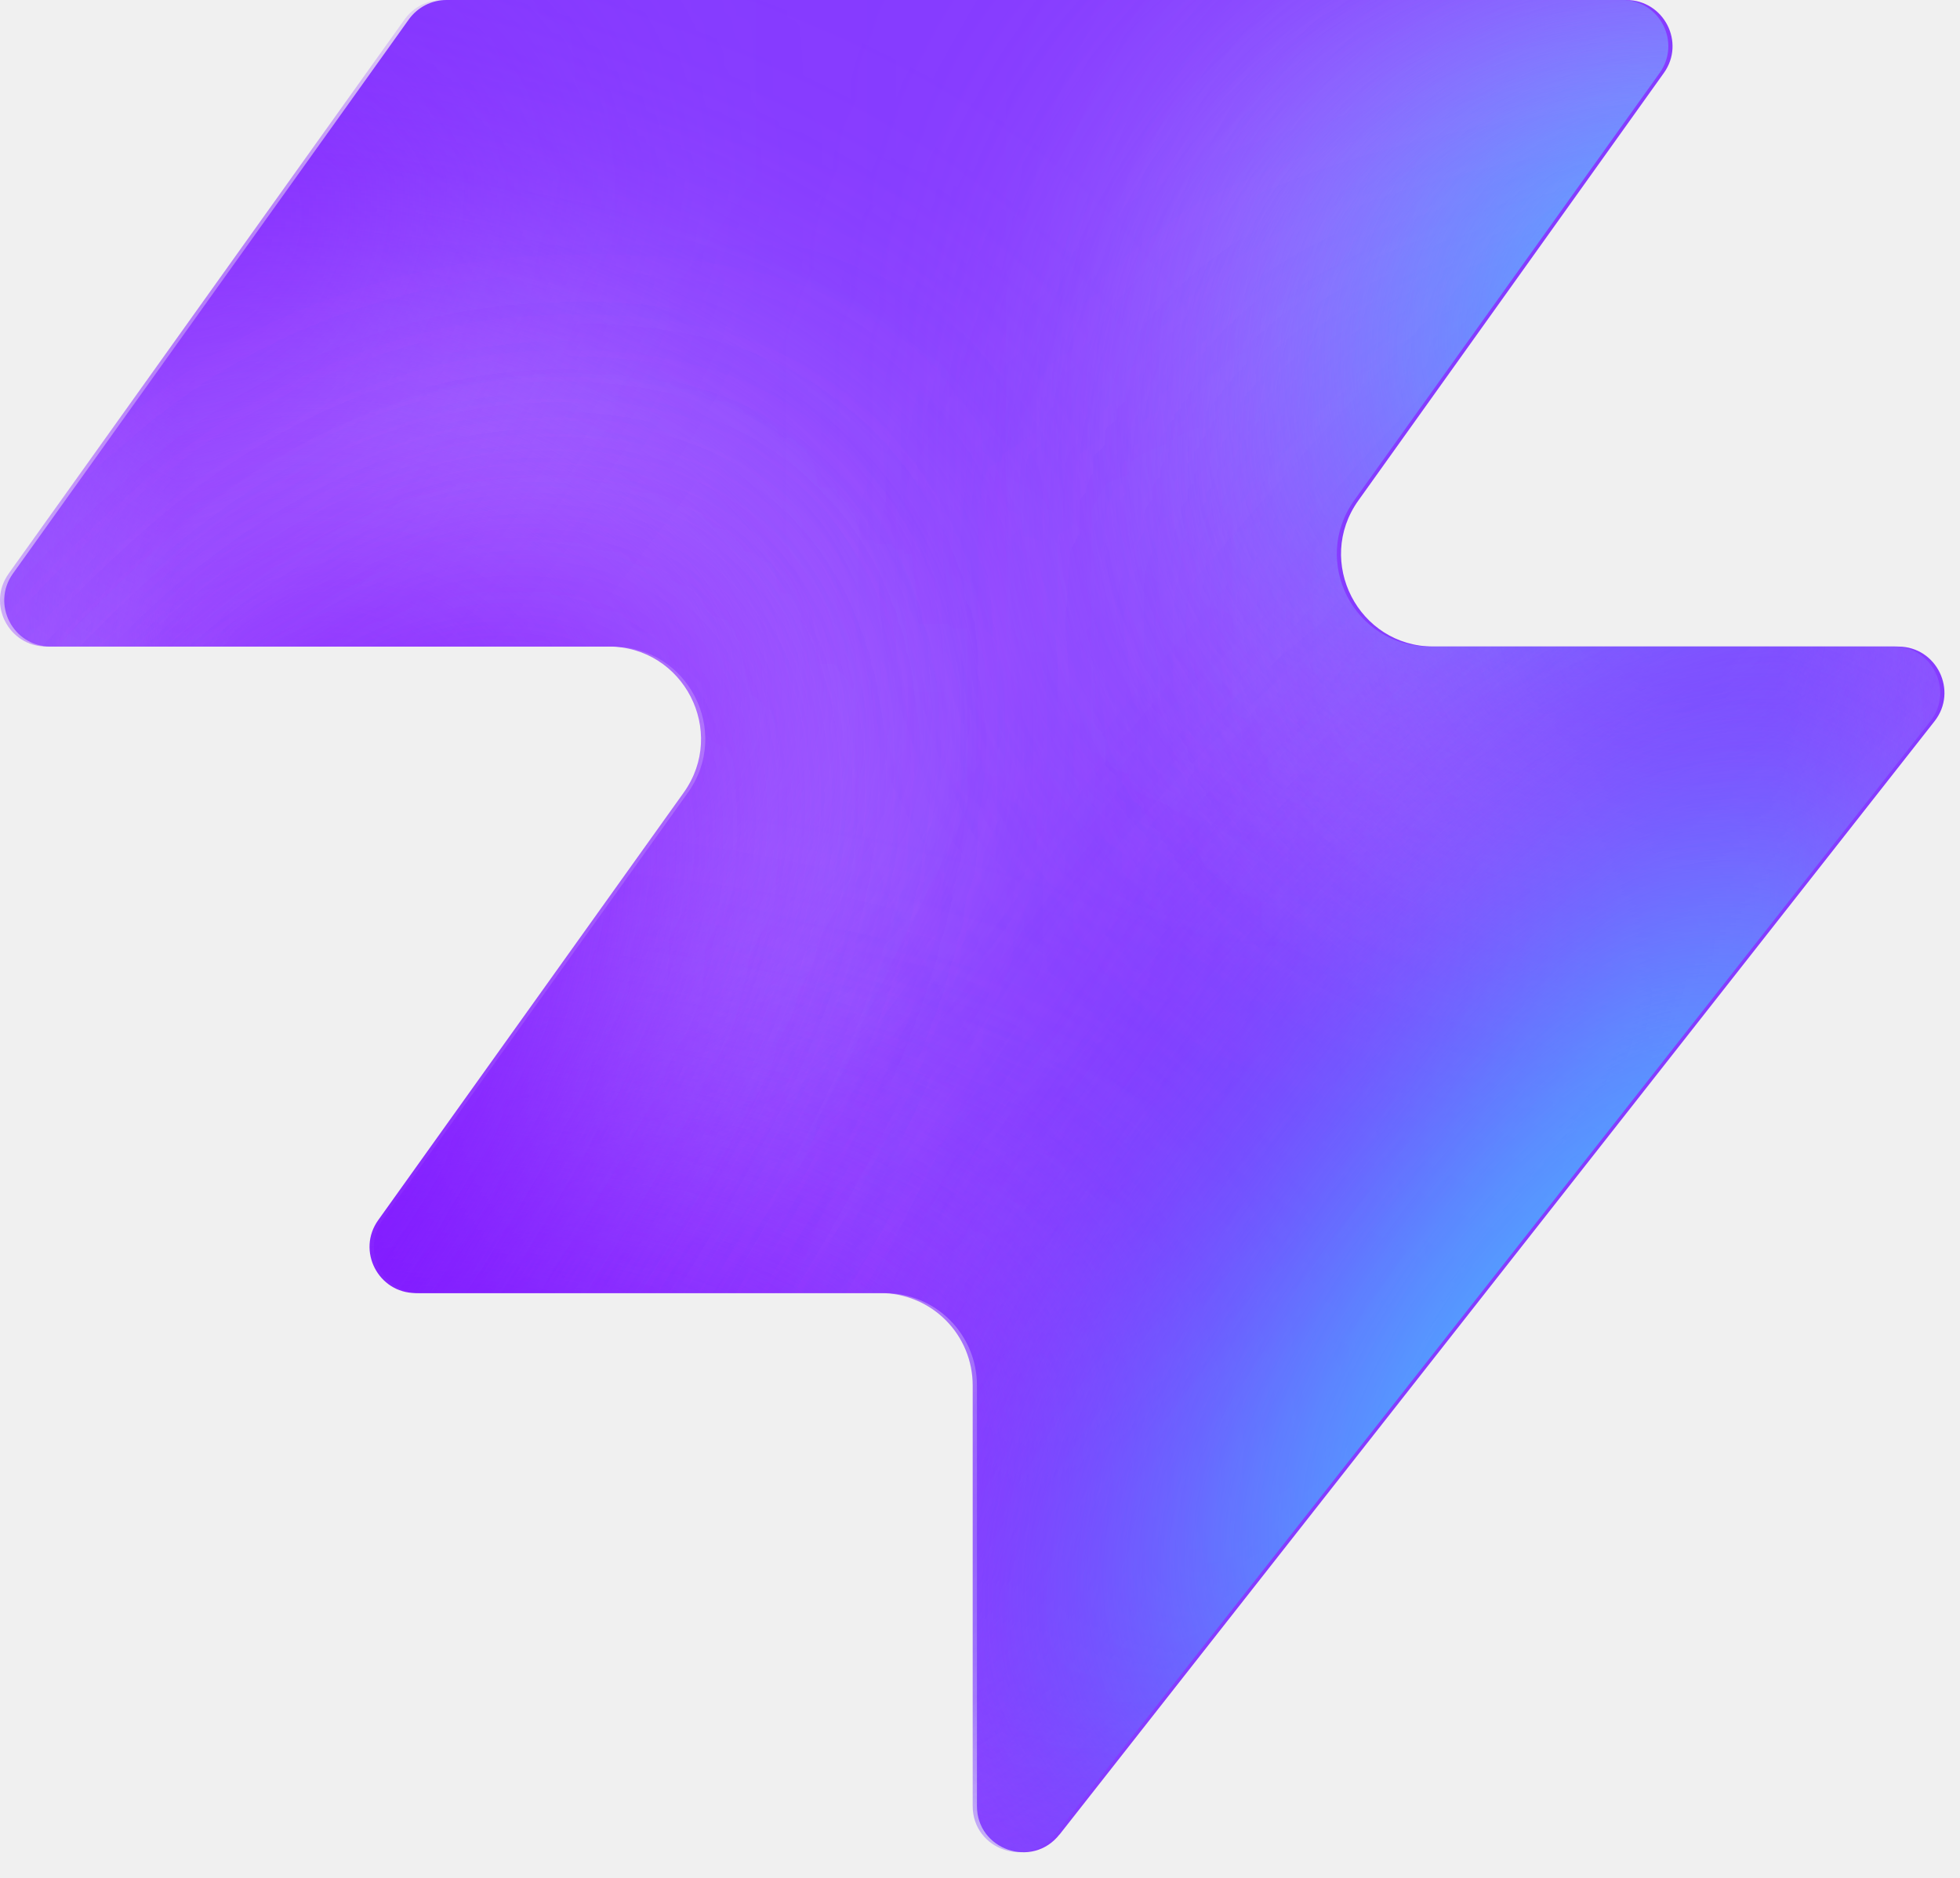
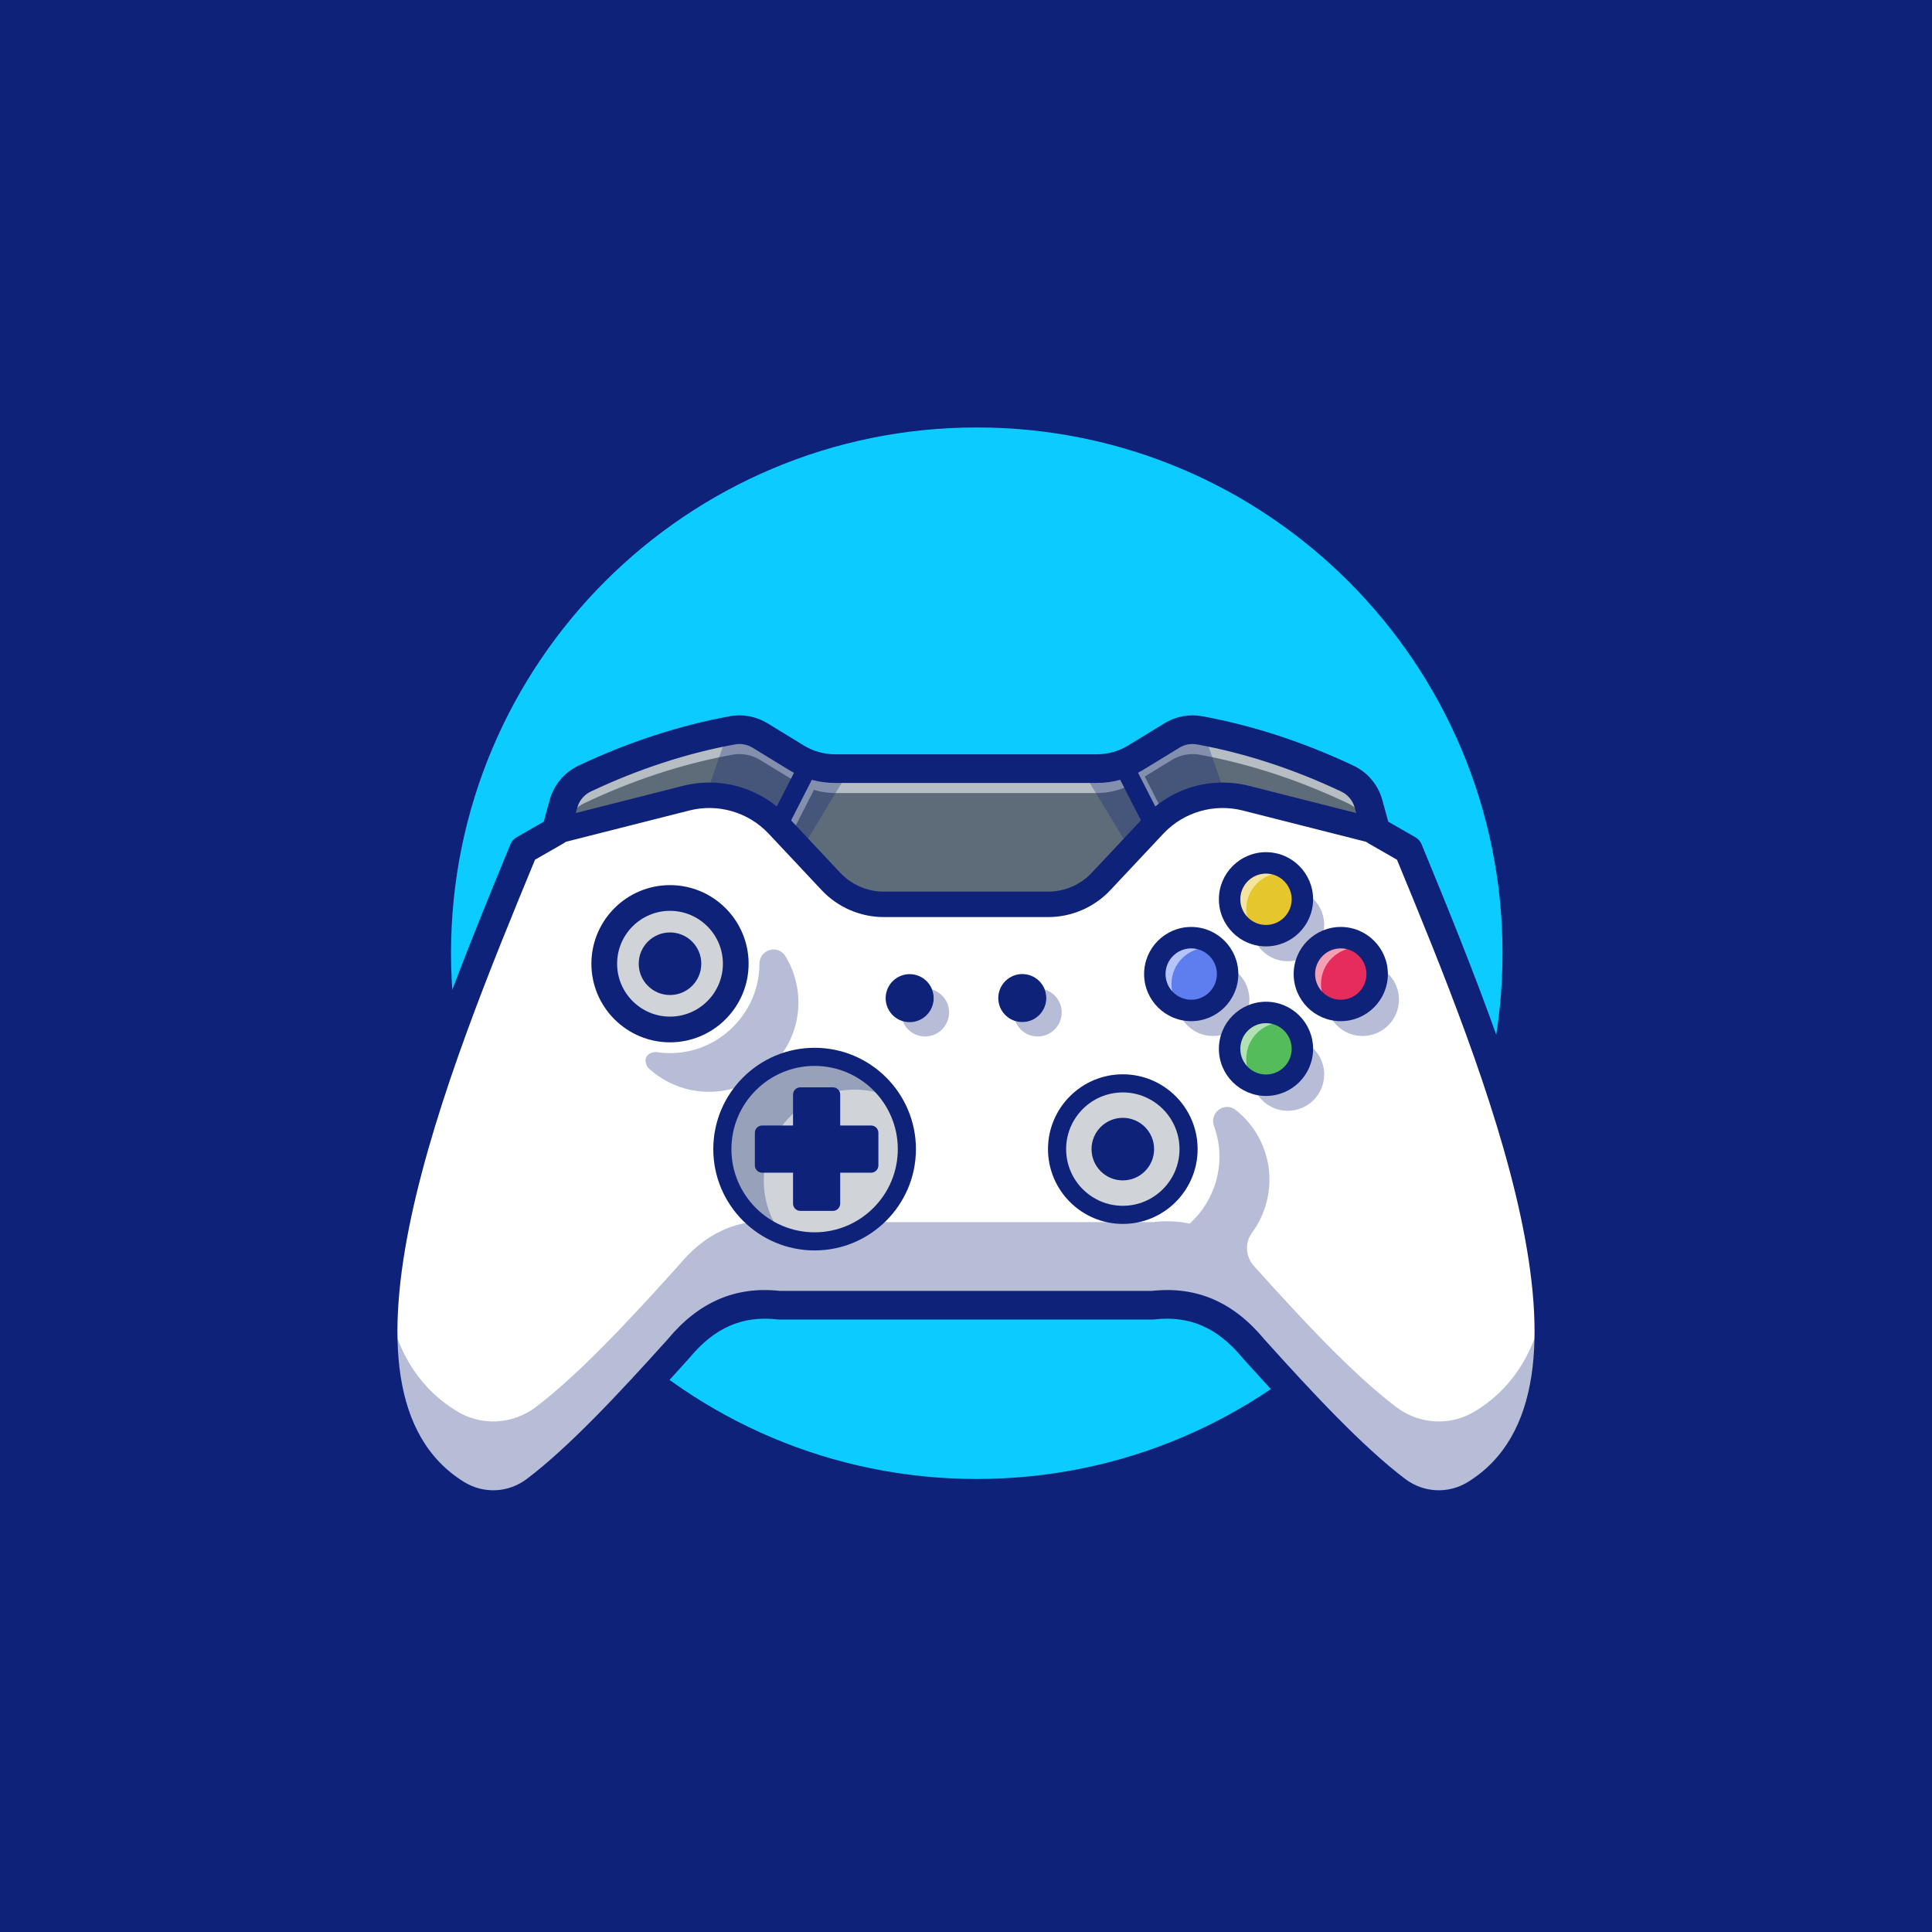
- <svg xmlns="http://www.w3.org/2000/svg" width="48" height="46" fill="none" viewBox="0 0 48 46">
-   <path fill="#863bff" d="M25.946 44.938c-.664.845-2.021.375-2.021-.698V33.937a2.26 2.26 0 0 0-2.262-2.262H10.287c-.92 0-1.456-1.04-.92-1.788l7.48-10.471c1.07-1.497 0-3.578-1.842-3.578H1.237c-.92 0-1.456-1.04-.92-1.788L10.013.474c.214-.297.556-.474.92-.474h28.894c.92 0 1.456 1.04.92 1.788l-7.48 10.471c-1.07 1.498 0 3.579 1.842 3.579h11.377c.943 0 1.473 1.088.89 1.83L25.947 44.94z" style="fill:#863bff;fill:color(display-p3 .525 .23 1);fill-opacity:1" />
-   <mask id="a" width="48" height="46" x="0" y="0" maskUnits="userSpaceOnUse" style="mask-type:alpha">
-     <path fill="#000" d="M25.842 44.938c-.664.844-2.021.375-2.021-.698V33.937a2.26 2.26 0 0 0-2.262-2.262H10.183c-.92 0-1.456-1.04-.92-1.788l7.48-10.471c1.07-1.498 0-3.579-1.842-3.579H1.133c-.92 0-1.456-1.04-.92-1.787L9.91.473c.214-.297.556-.474.92-.474h28.894c.92 0 1.456 1.04.92 1.788l-7.48 10.471c-1.07 1.498 0 3.578 1.842 3.578h11.377c.943 0 1.473 1.088.89 1.832L25.843 44.94z" style="fill:#000;fill-opacity:1" />
-   </mask>
-   <g mask="url(#a)">
-     <g filter="url(#b)">
-       <ellipse cx="5.508" cy="14.704" fill="#ede6ff" rx="5.508" ry="14.704" style="fill:#ede6ff;fill:color(display-p3 .927 .903 1);fill-opacity:1" transform="matrix(.00324 1 1 -.00324 -4.47 31.516)" />
+ <svg xmlns="http://www.w3.org/2000/svg" version="1.1" id="Layer_1" x="0px" y="0px" viewBox="0 0 4000 4000" style="enable-background:new 0 0 4000 4000;" xml:space="preserve">
+   <g>
+     <g>
+       <rect style="fill:#0F227A;" width="4000" height="4000" />
    </g>
-     <g filter="url(#c)">
-       <ellipse cx="10.399" cy="29.851" fill="#ede6ff" rx="10.399" ry="29.851" style="fill:#ede6ff;fill:color(display-p3 .927 .903 1);fill-opacity:1" transform="matrix(.00324 1 1 -.00324 -39.328 7.883)" />
-     </g>
-     <g filter="url(#d)">
-       <ellipse cx="5.508" cy="30.487" fill="#7e14ff" rx="5.508" ry="30.487" style="fill:#7e14ff;fill:color(display-p3 .492 .077 1);fill-opacity:1" transform="rotate(89.814 -25.913 -14.639)scale(1 -1)" />
-     </g>
-     <g filter="url(#e)">
-       <ellipse cx="5.508" cy="30.599" fill="#7e14ff" rx="5.508" ry="30.599" style="fill:#7e14ff;fill:color(display-p3 .492 .077 1);fill-opacity:1" transform="rotate(89.814 -32.644 -3.334)scale(1 -1)" />
-     </g>
-     <g filter="url(#f)">
-       <ellipse cx="5.508" cy="30.599" fill="#7e14ff" rx="5.508" ry="30.599" style="fill:#7e14ff;fill:color(display-p3 .492 .077 1);fill-opacity:1" transform="matrix(.00324 1 1 -.00324 -34.34 30.47)" />
-     </g>
-     <g filter="url(#g)">
-       <ellipse cx="14.072" cy="22.078" fill="#ede6ff" rx="14.072" ry="22.078" style="fill:#ede6ff;fill:color(display-p3 .927 .903 1);fill-opacity:1" transform="rotate(93.35 24.506 48.493)scale(-1 1)" />
-     </g>
-     <g filter="url(#h)">
-       <ellipse cx="3.47" cy="21.501" fill="#7e14ff" rx="3.47" ry="21.501" style="fill:#7e14ff;fill:color(display-p3 .492 .077 1);fill-opacity:1" transform="rotate(89.009 28.708 47.59)scale(-1 1)" />
-     </g>
-     <g filter="url(#i)">
-       <ellipse cx="3.47" cy="21.501" fill="#7e14ff" rx="3.47" ry="21.501" style="fill:#7e14ff;fill:color(display-p3 .492 .077 1);fill-opacity:1" transform="rotate(89.009 28.708 47.59)scale(-1 1)" />
-     </g>
-     <g filter="url(#j)">
-       <ellipse cx=".387" cy="8.972" fill="#7e14ff" rx="4.407" ry="29.108" style="fill:#7e14ff;fill:color(display-p3 .492 .077 1);fill-opacity:1" transform="rotate(39.51 .387 8.972)" />
-     </g>
-     <g filter="url(#k)">
-       <ellipse cx="47.523" cy="-6.092" fill="#7e14ff" rx="4.407" ry="29.108" style="fill:#7e14ff;fill:color(display-p3 .492 .077 1);fill-opacity:1" transform="rotate(37.892 47.523 -6.092)" />
-     </g>
-     <g filter="url(#l)">
-       <ellipse cx="41.412" cy="6.333" fill="#47bfff" rx="5.971" ry="9.665" style="fill:#47bfff;fill:color(display-p3 .28 .748 1);fill-opacity:1" transform="rotate(37.892 41.412 6.333)" />
-     </g>
-     <g filter="url(#m)">
-       <ellipse cx="-1.879" cy="38.332" fill="#7e14ff" rx="4.407" ry="29.108" style="fill:#7e14ff;fill:color(display-p3 .492 .077 1);fill-opacity:1" transform="rotate(37.892 -1.88 38.332)" />
-     </g>
-     <g filter="url(#n)">
-       <ellipse cx="-1.879" cy="38.332" fill="#7e14ff" rx="4.407" ry="29.108" style="fill:#7e14ff;fill:color(display-p3 .492 .077 1);fill-opacity:1" transform="rotate(37.892 -1.88 38.332)" />
-     </g>
-     <g filter="url(#o)">
-       <ellipse cx="35.651" cy="29.907" fill="#7e14ff" rx="4.407" ry="29.108" style="fill:#7e14ff;fill:color(display-p3 .492 .077 1);fill-opacity:1" transform="rotate(37.892 35.651 29.907)" />
-     </g>
-     <g filter="url(#p)">
-       <ellipse cx="38.418" cy="32.4" fill="#47bfff" rx="5.971" ry="15.297" style="fill:#47bfff;fill:color(display-p3 .28 .748 1);fill-opacity:1" transform="rotate(37.892 38.418 32.4)" />
+     <g>
+       <g>
+         <circle style="fill:#0BCBFF;" cx="2022.308" cy="1973.536" r="1088.536" />
+       </g>
+       <g>
+         <g>
+           <path style="fill:#5E6C7A;" d="M3054.777,3093.425c-50.929,31.587-115.966,28.126-163.701-7.986      c-88.372-66.988-190.852-176.301-295.815-293.154c-52.527-63.44-118.54-100.35-208.597-89.969h-773.345      c-89.969-10.381-156.07,26.529-208.508,89.969c-2.839,3.194-5.678,6.299-8.517,9.405      c-102.036,113.303-201.41,218.535-287.298,283.749c-47.824,36.111-112.772,39.573-163.79,7.986      c-126.169-77.814-163.346-224.036-149.15-403.797c0.089-1.686,0.266-3.372,0.443-5.146      c2.928-36.644,8.163-74.619,15.172-113.748c0-0.178,0-0.444,0.089-0.621c0.532-3.016,1.154-6.122,1.686-9.139      c33.273-180.471,103.81-383.212,181.091-580.186c22.892-58.294,46.316-116.055,69.562-172.663      c6.743-16.325,13.398-32.74,20.052-48.8l66.989-38.418l1.065-3.549l14.463-53.059c6.211-22.98,22.271-42.145,43.831-52.26      c96.003-45.428,195.111-78.967,297.856-98.487c2.662-0.532,5.235-1.065,7.896-1.509c19.698-3.549,40.105,0.266,57.318,10.736      l75.507,46.049c23.956,14.728,51.55,22.536,79.765,22.536h542.388c28.126,0,55.72-7.808,79.765-22.536l75.418-46.049      c17.124-10.47,37.62-14.285,57.406-10.736c105.407,19.342,207.177,53.414,305.664,99.995      c21.561,10.115,37.532,29.28,43.92,52.26l15.438,56.608l66.989,38.418c7.099,17.124,14.285,34.515,21.384,51.994      c102.746,249.944,209.129,524.021,251.008,758.97C3229.924,2803.908,3207.831,2998.93,3054.777,3093.425z" />
+           <path style="fill:#0F227A;" d="M1021.172,3117.674c-26.675,0-53.384-7.326-77.285-22.124      c-117.031-72.177-166.201-205.019-150.322-406.121c0.078-1.582,0.249-3.235,0.425-4.966c2.837-35.505,7.808-72.79,15.22-114.172      c-0.02,0.049-0.064-0.247,0.127-0.83c0.259-1.453,0.537-2.925,0.811-4.397c0.288-1.516,0.576-3.03,0.84-4.524      c37.021-200.808,121.157-427.566,181.221-580.664c19.937-50.767,42.046-105.642,69.575-172.7      c3.11-7.529,6.201-15.073,9.282-22.593c3.599-8.796,7.188-17.559,10.776-26.216l0.327-0.789l66.86-38.345l0.781-2.595      l14.443-52.996c6.426-23.777,22.896-43.413,45.186-53.867c98.34-46.538,198.76-79.739,298.447-98.679l1.201-0.242      c2.261-0.454,4.473-0.899,6.753-1.277c20.308-3.667,41.284,0.269,59.028,11.064l75.513,46.052      c23.589,14.504,50.718,22.17,78.462,22.17h542.388c27.652,0,54.781-7.666,78.462-22.168l75.415-46.052      c17.676-10.808,38.701-14.731,59.15-11.062c102.403,18.789,205.449,52.498,306.294,100.195      c22.134,10.386,38.633,30.015,45.259,53.853l15.171,55.62l66.831,38.328l0.327,0.789c7.1,17.131,14.292,34.526,21.386,52.012      c106.167,258.257,210.078,529.016,251.157,759.473c47.886,268.267,3.858,440.222-134.595,525.698l0.005-0.002      c-51.206,31.765-118.125,28.503-166.528-8.113c-89.649-67.959-195.322-181.214-296.167-293.479      c-57.466-69.412-125.015-98.535-206.445-89.158l-773.633,0.017c-81.836-9.431-149.272,19.719-206.582,89.063      c-2.749,3.098-5.444,6.047-8.14,8.994l-0.459,0.506c-97.109,107.834-199.18,216.889-287.632,284.055      C1083.911,3107.515,1052.568,3117.671,1021.172,3117.674z M814.155,2570.904l-0.024,0.271      c-7.383,41.219-12.334,78.345-15.142,113.503c-0.195,1.938-0.357,3.511-0.44,5.078      c-15.723,199.116,32.681,330.439,147.969,401.538c50.254,31.118,113.442,28.04,160.967-7.849      c88.12-66.909,189.99-175.764,286.953-283.428l0.474-0.52c2.671-2.927,5.352-5.862,8.027-8.872      c58.428-70.688,127.373-100.39,210.669-90.793l773.057-0.017c83.003-9.585,151.953,20.137,210.517,90.876      c100.615,112.004,206.089,225.054,295.4,292.757c46.768,35.376,111.411,38.533,160.874,7.851l0.005-0.002      c136.504-84.275,179.78-254.553,132.3-520.566c-40.996-229.993-144.8-500.452-250.864-758.462      c-6.987-17.214-14.058-34.333-21.05-51.199l-67.144-38.508l-15.713-57.603c-6.23-22.422-21.748-40.889-42.568-50.657      c-100.459-47.515-203.096-81.091-305.054-99.8c-19.263-3.455-39.019,0.247-55.654,10.41l-75.415,46.05      c-24.463,14.983-52.495,22.903-81.069,22.903h-542.388c-28.667,0-56.704-7.922-81.074-22.908l-75.503-46.045      c-16.704-10.159-36.47-13.857-55.571-10.408c-2.256,0.374-4.419,0.811-6.621,1.252l-1.23,0.247      c-99.297,18.865-199.307,51.934-297.275,98.296c-20.962,9.831-36.445,28.293-42.49,50.652l-15.83,57.627l-67.114,38.491      c-3.477,8.394-6.953,16.885-10.444,25.408c-3.081,7.525-6.172,15.073-9.282,22.603c-27.52,67.029-49.619,121.882-69.541,172.622      c-59.99,152.905-144.018,379.358-180.962,579.727c-0.259,1.494-0.552,3.03-0.84,4.565c-0.288,1.523-0.576,3.05-0.845,4.553      L814.155,2570.904z" />
+         </g>
+         <g style="opacity:0.55;">
+           <path style="fill:#FFFFFF;" d="M3188.221,2569.037c-41.878-234.949-148.261-509.027-251.008-758.97      c-7.098-17.479-14.285-34.87-21.384-51.995l-66.988-38.418l-15.438-56.608c-6.389-22.981-22.36-42.145-43.921-52.26      c-98.486-46.582-200.257-80.653-305.664-99.995c-19.786-3.549-40.283,0.266-57.406,10.736l-75.419,46.049      c-1.237,0.758-2.521,1.418-3.776,2.139c-5.637-3.327-12.779-3.828-19.034-0.629c-5.543,2.834-9.089,7.942-10.267,13.593      c-15.035,4.845-30.763,7.433-46.689,7.433H1728.84c-7.15,0-14.258-0.511-21.279-1.499c0.77-7.845-3.187-15.72-10.634-19.528      c-9.71-4.965-21.618-1.118-26.589,8.595l-0.292,0.571c-7.224-3.022-14.252-6.546-20.97-10.677l-75.507-46.049      c-17.212-10.469-37.62-14.285-57.318-10.736c-2.661,0.443-5.234,0.976-7.896,1.508      c-102.745,19.52-201.853,53.059-297.856,98.487c-21.56,10.115-37.62,29.28-43.831,52.26l-14.463,53.059l-1.065,3.549      l-66.989,38.418c-6.655,16.06-13.309,32.475-20.052,48.8c-23.247,56.608-46.671,114.369-69.563,172.663      c-77.281,196.974-147.819,399.715-181.091,580.186c-0.532,3.016-1.154,6.122-1.686,9.139c-0.089,0.178-0.089,0.443-0.089,0.621      c-7.009,39.129-12.244,77.104-15.173,113.748c-0.177,1.774-0.355,3.46-0.444,5.146c-2.592,32.831-3.449,64.527-2.385,94.908      c0.454-14.156,1.231-28.527,2.385-43.145c0.089-1.686,0.267-3.372,0.444-5.146c2.928-36.644,8.163-74.619,15.173-113.748      c0-0.178,0-0.444,0.089-0.622c0.532-3.016,1.153-6.122,1.686-9.138c33.273-180.471,103.81-383.212,181.091-580.186      c22.892-58.294,46.315-116.055,69.563-172.663c6.743-16.326,13.397-32.74,20.052-48.8l66.989-38.418l1.065-3.549l14.463-53.059      c6.211-22.981,22.27-42.145,43.831-52.26c96.003-45.428,195.111-78.967,297.856-98.487c2.663-0.532,5.235-1.065,7.896-1.509      c19.698-3.549,40.105,0.266,57.318,10.736l75.473,46.028l-43.375,84.8c-4.971,9.716-1.124,21.621,8.599,26.593      c2.876,1.472,5.948,2.171,8.977,2.171c7.188,0,14.113-3.933,17.612-10.767l44.336-86.68c14.089,4.211,28.774,6.44,43.651,6.44      h542.388c22.385,0,44.399-5.022,64.588-14.466l48.441,94.706c3.499,6.837,10.425,10.767,17.612,10.767      c3.023,0,6.101-0.699,8.977-2.171c9.722-4.971,13.569-16.876,8.598-26.593l-49.334-96.452l56.301-34.376      c17.124-10.47,37.62-14.285,57.406-10.736c105.407,19.342,207.178,53.414,305.664,99.995      c21.56,10.115,37.532,29.28,43.921,52.26l15.438,56.608l66.988,38.418c7.099,17.124,14.286,34.515,21.384,51.994      c102.746,249.944,209.13,524.021,251.008,758.97c10.089,56.518,16.399,110.748,18.07,161.871      C3208.546,2716.956,3201.792,2645.061,3188.221,2569.037z" />
+         </g>
+         <g style="opacity:0.3;">
+           <path style="fill:#0F227A;" d="M2241.304,1591.365c1.064,4.792,1.686,7.63,1.686,7.63l97.067,160.418l30.966-14.817      c57.14-113.216,166.363-97.866,166.363-97.866l-43.742-126.081l-3.017-7.098c-2.662-0.532-5.235-1.065-7.896-1.509      c-19.698-3.549-40.105,0.266-57.318,10.736l-75.507,46.049c-23.956,14.728-51.55,22.536-79.765,22.536H2241.304z" />
+         </g>
+         <g style="opacity:0.3;">
+           <path style="fill:#0F227A;" d="M1757.677,1591.365c-1.065,4.792-1.686,7.63-1.686,7.63l-97.067,160.418l-30.966-14.817      c-57.14-113.216-166.363-97.866-166.363-97.866l43.742-126.081l3.017-7.098c2.662-0.532,5.235-1.065,7.896-1.509      c19.698-3.549,40.105,0.266,57.318,10.736l75.507,46.049c23.956,14.728,51.55,22.536,79.765,22.536H1757.677z" />
+         </g>
+         <g>
+           <g>
+             <path style="fill:#FFFFFF;" d="M3188.221,2570.29c-41.878-234.949-148.261-509.027-251.008-758.97       c-7.098-17.479-14.285-34.87-21.384-51.994l-66.988-38.418l-0.014-0.047l-269.464-68.337       c-68.767-17.439-141.578,3.852-190.115,55.594l-109.63,116.87c-28.354,30.226-67.95,47.373-109.393,47.373H2000h-170.226       c-41.443,0-81.039-17.147-109.393-47.373l-109.63-116.87c-48.536-51.741-121.348-73.033-190.114-55.594l-269.506,68.388       l-66.98,38.414c-6.655,16.06-13.309,32.474-20.052,48.8c-23.247,56.608-46.671,114.369-69.563,172.663       c-77.281,196.974-147.819,399.715-181.091,580.186c-0.532,3.016-1.154,6.122-1.686,9.139c-0.089,0.178-0.089,0.443-0.089,0.621       c-7.009,39.129-12.244,77.104-15.173,113.748c-0.177,1.774-0.355,3.46-0.444,5.146       c-14.195,179.761,22.981,325.983,149.15,403.797c51.019,31.587,115.967,28.125,163.79-7.986       c85.888-65.214,185.263-170.445,287.299-283.749c2.839-3.106,5.678-6.211,8.518-9.405       c52.438-63.44,118.539-100.35,208.508-89.969h773.345c90.058-10.381,156.071,26.529,208.598,89.969       c104.963,116.853,207.443,226.165,295.815,293.154c47.735,36.111,112.772,39.573,163.701,7.986       C3207.83,2998.93,3229.924,2803.908,3188.221,2570.29z" />
+           </g>
+         </g>
+         <g style="opacity:0.3;">
+           <path style="fill:#0F227A;" d="M3054.771,3093.367c-50.915,31.641-115.948,28.137-163.669-7.936      c-88.429-66.993-190.877-176.345-295.797-293.221c-52.564-63.385-118.628-100.282-208.604-89.873h-773.403      c-89.976-10.41-156.04,26.488-208.501,89.873c-2.783,3.195-5.669,6.39-8.555,9.483      c-102.034,113.269-201.389,218.498-287.242,283.739c-47.824,36.073-112.754,39.577-163.772,7.936      c-126.152-77.814-163.357-223.961-149.135-403.81c0-1.649,0.206-3.298,0.413-5.05c0.413-5.463,0.929-10.925,1.546-16.491      c13.81,110.177,58.439,198.71,147.176,253.335c51.018,31.641,115.948,28.136,163.772-7.936      c85.853-65.24,185.208-170.47,287.242-283.739c2.886-3.195,5.772-6.287,8.555-9.482      c52.461-63.385,118.525-100.282,208.501-89.976h773.403c27.518-3.195,52.873-1.855,76.267,3.195c0.103,0.103,0.103,0,0.103,0      c52.255-47.101,75.238-122.338,53.595-192.32c-1.031-3.195-2.062-6.39-3.194-9.482c-10.307-27.827,21.952-51.842,45.141-33.393      c1.444,1.134,2.783,2.268,4.123,3.401c27.209,22.778,47.926,53.697,58.645,90.697c15.995,56.229,3.623,115.559-29.545,160.542      c-14.839,20.126-12.872,47.749,3.147,66.949c0.107,0.129,0.215,0.257,0.322,0.386      c104.92,116.876,207.367,226.229,295.797,293.221c47.721,36.073,112.754,39.577,163.669,7.936      c88.738-54.728,133.469-143.261,147.176-253.541C3220.912,2857.45,3185.973,3012.358,3054.771,3093.367z" />
+         </g>
+         <g>
+           <path style="fill:#0F227A;" d="M2978.867,3144.849c-37.188,0.003-74.263-12.038-105.688-35.85      c-91.382-69.231-198.174-183.599-299.966-296.875c-0.268-0.3-0.532-0.605-0.791-0.916      c-51.748-62.542-109.682-87.788-182.378-79.468c-1.118,0.127-2.241,0.193-3.369,0.193h-773.349      c-1.128,0-2.251-0.066-3.369-0.193c-72.676-8.313-130.63,16.929-182.373,79.468c-0.259,0.31-0.522,0.615-0.791,0.916      c-101.787,113.271-208.574,227.632-299.971,296.875c-58.086,44.009-135.493,47.81-197.207,9.675      c-153.638-94.931-200.059-284.971-141.929-580.977c47.813-243.445,159.16-523.62,269.111-789.729      c2.505-6.064,6.948-11.126,12.642-14.39l56.357-32.339l12.256-44.761c8.608-31.426,30.391-57.412,59.761-71.294      c103.022-48.679,208.34-83.086,313.037-102.268c26.973-4.951,54.736,0.225,78.188,14.548l75.483,46.133      c19.36,11.831,41.587,18.083,64.282,18.083h542.392c22.695,0,44.922-6.252,64.278-18.083l75.488-46.13      c23.442-14.326,51.192-19.499,78.193-14.551c104.702,19.184,210.02,53.591,313.028,102.268      c29.38,13.884,51.167,39.87,59.771,71.296l12.256,44.761l56.353,32.336c5.693,3.264,10.137,8.325,12.642,14.39      c109.951,266.108,221.299,546.284,269.111,789.729c58.13,296.006,11.709,486.045-141.929,580.977      C3042.06,3136.177,3010.42,3144.847,2978.867,3144.849z M2617.7,2772.942c99.707,110.943,203.979,222.666,291.279,288.806      c38.418,29.109,89.541,31.653,130.244,6.497c304.819-188.352,35.342-847.068-146.944-1288.286l-58.184-33.386      c-6.797-3.896-11.768-10.327-13.838-17.881l-15.483-56.555c-4.028-14.714-14.204-26.873-27.92-33.352      c-98.354-46.477-198.745-79.299-298.384-97.556c-12.617-2.317-25.62,0.115-36.602,6.824l-75.479,46.128      c-28.672,17.522-61.592,26.785-95.195,26.785h-542.392c-33.604,0-66.523-9.263-95.195-26.785l-75.479-46.13      c-10.981-6.707-23.97-9.128-36.597-6.821c-99.634,18.254-200.024,51.077-298.394,97.556      c-13.706,6.477-23.882,18.635-27.91,33.352l-15.488,56.558c-2.07,7.554-7.046,13.982-13.838,17.878l-58.184,33.386      c-182.285,441.218-451.763,1099.934-146.943,1288.286c40.713,25.156,91.836,22.608,130.244-6.497      c87.314-66.15,191.577-177.866,291.279-288.804c64.341-77.524,140.532-110.327,232.671-100.293h770.058      C2477.187,2662.603,2553.354,2695.425,2617.7,2772.942z" />
+         </g>
+         <g>
+           <path style="fill:#0F227A;" d="M2170.224,1898.709h-340.449c-48.53,0-95.405-20.3-128.608-55.698l-109.629-116.87      c-41.968-44.739-104.98-63.169-164.424-48.079l-269.487,68.342c-14.106,3.562-28.438-4.956-32.012-19.063      c-3.579-14.104,4.956-28.438,19.063-32.017l269.487-68.342c78.022-19.792,160.723,4.39,215.801,63.108l109.629,116.87      c23.286,24.819,56.152,39.053,90.181,39.053h340.449c34.029,0,66.895-14.233,90.181-39.053l109.629-116.87      c55.069-58.714,137.754-82.903,215.806-63.108l269.482,68.342c14.106,3.579,22.641,17.913,19.063,32.017      c-3.569,14.104-17.925,22.622-32.012,19.063l-269.482-68.342c-59.463-15.083-122.461,3.342-164.429,48.079l-109.629,116.87      C2265.629,1878.409,2218.754,1898.709,2170.224,1898.709z" />
+         </g>
+         <g>
+           <path style="fill:#0F227A;" d="M1610.737,1727.881c-3.032,0-6.104-0.698-8.984-2.173c-9.717-4.971-13.564-16.875-8.594-26.592      l64.673-126.438c4.976-9.717,16.89-13.562,26.592-8.594c9.717,4.971,13.565,16.875,8.594,26.592l-64.673,126.438      C1624.848,1723.948,1617.92,1727.881,1610.737,1727.881z" />
+         </g>
+         <g>
+           <path style="fill:#0F227A;" d="M2389.36,1727.881c-7.183,0-14.111-3.931-17.607-10.767l-64.678-126.438      c-4.971-9.717-1.123-21.621,8.594-26.592c9.722-4.963,21.621-1.125,26.592,8.594l64.677,126.438      c4.971,9.717,1.123,21.621-8.594,26.592C2395.463,1727.181,2392.387,1727.881,2389.36,1727.881z" />
+         </g>
+         <g>
+           <circle style="fill:#D0D4D8;" cx="1686.563" cy="2379.112" r="191.016" />
+           <path style="fill:#0F227A;" d="M1686.562,2572.627c-106.704,0-193.516-86.812-193.516-193.516s86.812-193.516,193.516-193.516      s193.516,86.812,193.516,193.516S1793.266,2572.627,1686.562,2572.627z M1686.562,2190.596      c-103.95,0-188.516,84.568-188.516,188.516c0,103.948,84.565,188.516,188.516,188.516s188.516-84.568,188.516-188.516      C1875.078,2275.164,1790.512,2190.596,1686.562,2190.596z" />
+         </g>
+         <g style="opacity:0.3;">
+           <path style="fill:#102770;" d="M1841.073,2266.864c-22.131-9.024-46.437-14.03-71.861-14.03      c-105.52,0-191.016,85.562-191.016,191.016c0,41.958,13.503,80.754,36.491,112.239      c-69.885-28.323-119.154-96.891-119.154-176.986c0-105.454,85.562-191.016,191.016-191.016      C1750.11,2188.086,1806.361,2219.11,1841.073,2266.864z" />
+           <path style="fill:#0F227A;" d="M1623.686,2563.108l-10.176-4.121c-73.569-29.814-121.104-100.425-121.104-179.885      c0-107.051,87.09-194.143,194.141-194.143c61.899,0,120.615,29.932,157.056,80.066l6.45,8.877l-10.161-4.143      c-22.456-9.155-46.235-13.796-70.679-13.796c-103.604,0-187.896,84.285-187.896,187.888c0,40.061,12.412,78.235,35.894,110.396      L1623.686,2563.108z M1686.547,2191.214c-103.604,0-187.891,84.287-187.891,187.888c0,73.25,41.743,138.728,107.236,169.717      c-20.205-31.236-30.825-67.295-30.825-104.969c0-107.051,87.095-194.143,194.146-194.143c21.528,0,42.559,3.486,62.671,10.374      C1796.362,2216.771,1742.817,2191.214,1686.547,2191.214z" />
+         </g>
+         <g>
+           <path style="fill:#0F227A;" d="M1686.562,2588.887c-115.669,0-209.775-94.104-209.775-209.775s94.106-209.775,209.775-209.775      s209.775,94.104,209.775,209.775S1802.231,2588.887,1686.562,2588.887z M1686.562,2206.856      c-94.98,0-172.256,77.273-172.256,172.256s77.275,172.256,172.256,172.256s172.256-77.273,172.256-172.256      S1781.543,2206.856,1686.562,2206.856z" />
+         </g>
+         <g>
+           <ellipse transform="matrix(0.7071 -0.7071 0.7071 0.7071 -1001.406 2340.616)" style="fill:#5E6C7A;" cx="2324.67" cy="2379.112" rx="136.127" ry="136.127" />
+           <path style="fill:#0F227A;" d="M2324.667,2518.367c-76.782,0-139.248-62.471-139.248-139.255      c0-76.784,62.466-139.253,139.248-139.253c76.787,0,139.253,62.469,139.253,139.253      C2463.92,2455.896,2401.455,2518.367,2324.667,2518.367z M2324.667,2246.114c-73.335,0-132.998,59.663-132.998,132.998      c0,73.337,59.663,133,132.998,133c73.335,0,133.003-59.663,133.003-133C2457.67,2305.777,2398.003,2246.114,2324.667,2246.114z" />
+         </g>
+         <g>
+           <ellipse transform="matrix(0.7071 -0.7071 0.7071 0.7071 -1001.406 2340.616)" style="fill:#D0D4D8;" cx="2324.67" cy="2379.112" rx="136.127" ry="136.127" />
+           <path style="fill:#0F227A;" d="M2324.667,2517.74c-76.436,0-138.623-62.188-138.623-138.628      c0-76.438,62.188-138.625,138.623-138.625c76.44,0,138.628,62.188,138.628,138.625      C2463.295,2455.552,2401.108,2517.74,2324.667,2517.74z M2324.667,2245.486c-73.681,0-133.623,59.944-133.623,133.625      c0,73.682,59.942,133.628,133.623,133.628c73.682,0,133.628-59.946,133.628-133.628      C2458.295,2305.43,2398.349,2245.486,2324.667,2245.486z" />
+         </g>
+         <g>
+           <path style="fill:#0F227A;" d="M2324.667,2534c-85.405,0-154.883-69.482-154.883-154.888s69.477-154.885,154.883-154.885      c85.406,0,154.888,69.48,154.888,154.885S2410.073,2534,2324.667,2534z M2324.667,2261.746      c-64.712,0-117.363,52.652-117.363,117.366c0,64.717,52.652,117.368,117.363,117.368c64.717,0,117.368-52.651,117.368-117.368      C2442.036,2314.398,2389.385,2261.746,2324.667,2261.746z" />
+         </g>
+         <g>
+           <circle style="fill:#0F227A;" cx="2324.67" cy="2379.112" r="64.77" />
+         </g>
+         <g>
+           <ellipse transform="matrix(0.7071 -0.7071 0.7071 0.7071 -1004.589 1565.288)" style="fill:#5E6C7A;" cx="1387.175" cy="1995.29" rx="136.127" ry="136.127" />
+           <path style="fill:#0F227A;" d="M1387.177,2134.544c-76.787,0-139.253-62.468-139.253-139.253      c0-76.785,62.466-139.255,139.253-139.255c76.782,0,139.248,62.471,139.248,139.255      C1526.425,2072.076,1463.96,2134.544,1387.177,2134.544z M1387.177,1862.291c-73.335,0-133.003,59.663-133.003,133      c0,73.335,59.668,132.998,133.003,132.998s132.998-59.663,132.998-132.998      C1520.175,1921.954,1460.512,1862.291,1387.177,1862.291z" />
+         </g>
+         <g style="opacity:0.3;">
+           <g>
+             <path style="fill:#0F227A;" d="M1652.447,2089.81c-6.743,88.195-76.928,160.418-164.855,169.646       c-56.43,5.856-108.513-13.842-146.044-48.978c-12.333-19.076-0.355-32.917,17.923-32.208       c12.066,1.864,24.489,2.485,37.176,1.864c93.696-4.614,170.355-81.008,175.325-174.703c0.178-3.283,0.266-6.654,0.266-9.937       c0.089-29.723,38.596-41.081,53.946-15.705c0.976,1.598,1.864,3.106,2.75,4.614       C1646.501,2015.19,1655.286,2051.391,1652.447,2089.81z" />
+           </g>
+         </g>
+         <g>
+           <ellipse transform="matrix(0.7071 -0.7071 0.7071 0.7071 -1004.589 1565.288)" style="fill:#D0D4D8;" cx="1387.175" cy="1995.29" rx="136.127" ry="136.127" />
+         </g>
+         <g>
+           <path style="fill:#0F227A;" d="M1387.177,2158.035c-89.736,0-162.744-73.008-162.744-162.744      c0-89.739,73.008-162.747,162.744-162.747s162.739,73.008,162.739,162.747      C1549.917,2085.027,1476.914,2158.035,1387.177,2158.035z M1387.177,1885.782c-60.386,0-109.512,49.126-109.512,109.509      c0,60.383,49.126,109.507,109.512,109.507c60.381,0,109.507-49.124,109.507-109.507      C1496.684,1934.908,1447.558,1885.782,1387.177,1885.782z" />
+         </g>
+         <g>
+           <circle style="fill:#0F227A;" cx="1387.175" cy="1995.29" r="64.77" />
+         </g>
+         <g>
+           <circle style="fill:#E5C62C;" cx="2621.1" cy="1861.861" r="75.343" />
+         </g>
+         <g>
+           <path style="fill:#0F227A;" d="M1818.612,2345.377v67.47c0,8.361-6.778,15.138-15.139,15.138h-63.903v63.903      c0,8.361-6.778,15.138-15.139,15.138h-67.405c-8.361,0-15.138-6.778-15.138-15.138v-63.903h-63.903      c-8.361,0-15.139-6.778-15.139-15.138v-67.47c0-8.361,6.778-15.138,15.139-15.138h63.903v-63.903      c0-8.361,6.778-15.139,15.138-15.139h67.405c8.361,0,15.139,6.778,15.139,15.139v63.903h63.903      C1811.834,2330.239,1818.612,2337.017,1818.612,2345.377z" />
+         </g>
+         <g>
+           <circle style="fill:#E52C5C;" cx="2775.923" cy="2016.684" r="75.343" />
+         </g>
+         <g>
+           <circle style="fill:#5E7DEF;" cx="2466.277" cy="2016.684" r="75.343" />
+         </g>
+         <g style="opacity:0.3;">
+           <g>
+             <path style="fill:#0F227A;" d="M2741.586,1914.783c0,41.628-33.79,75.353-75.353,75.353c-32.868,0-60.862-21.078-71.137-50.454       c10.736,5.862,22.988,9.156,35.964,9.156c41.628,0,75.353-33.724,75.353-75.353c0-8.695-1.515-17.06-4.216-24.898       C2725.646,1861.298,2741.586,1886.196,2741.586,1914.783z" />
+           </g>
+           <g>
+             <path style="fill:#0F227A;" d="M2741.586,2224.427c0,41.628-33.79,75.353-75.353,75.353c-32.868,0-60.862-21.078-71.137-50.455       c10.736,5.862,22.988,9.155,35.964,9.155c41.628,0,75.353-33.724,75.353-75.353c0-8.76-1.515-17.125-4.216-24.898       C2725.646,2170.942,2741.586,2195.841,2741.586,2224.427z" />
+           </g>
+           <g>
+             <path style="fill:#0F227A;" d="M2896.375,2069.638c0,41.563-33.724,75.287-75.353,75.287       c-32.868,0-60.862-21.078-71.137-50.389c10.67,5.862,22.988,9.155,36.03,9.155c41.628,0,75.353-33.724,75.353-75.353       c0-8.76-1.515-17.125-4.216-24.898C2880.501,2016.219,2896.375,2041.051,2896.375,2069.638z" />
+           </g>
+           <g>
+             <path style="fill:#0F227A;" d="M2586.731,2069.638c0,41.563-33.724,75.287-75.353,75.287       c-32.868,0-60.862-21.078-71.137-50.389c10.67,5.862,22.988,9.155,36.03,9.155c41.628,0,75.353-33.724,75.353-75.353       c0-8.76-1.515-17.125-4.216-24.898C2570.857,2016.219,2586.731,2041.051,2586.731,2069.638z" />
+           </g>
+         </g>
+         <g>
+           <circle style="fill:#55BC5C;" cx="2621.1" cy="2171.507" r="75.343" />
+         </g>
+         <g style="opacity:0.55;">
+           <path style="fill:#FFFFFF;" d="M2675.594,1809.894c-6.391-1.855-13.09-2.782-19.995-2.782c-41.637,0-75.34,33.702-75.34,75.341      c0,20.2,7.936,38.546,20.819,51.945c-31.848-8.657-55.347-37.825-55.347-72.558c0-41.639,33.806-75.341,75.341-75.341      C2642.51,1786.499,2661.885,1795.465,2675.594,1809.894z" />
+         </g>
+         <g style="opacity:0.55;">
+           <path style="fill:#FFFFFF;" d="M2830.398,1964.698c-6.391-1.855-13.089-2.783-19.995-2.783c-41.637,0-75.34,33.806-75.34,75.341      c0,20.201,7.936,38.547,20.82,51.945c-31.848-8.658-55.347-37.825-55.347-72.558c0-41.535,33.806-75.341,75.342-75.341      C2797.313,1941.302,2816.689,1950.269,2830.398,1964.698z" />
+         </g>
+         <g style="opacity:0.55;">
+           <path style="fill:#FFFFFF;" d="M2520.789,1964.698c-6.391-1.855-13.089-2.783-19.994-2.783      c-41.639,0-75.341,33.806-75.341,75.341c0,20.201,7.936,38.547,20.819,51.945c-31.951-8.658-55.347-37.825-55.347-72.558      c0-41.535,33.703-75.341,75.341-75.341C2487.706,1941.302,2507.081,1950.269,2520.789,1964.698z" />
+         </g>
+         <g style="opacity:0.55;">
+           <path style="fill:#FFFFFF;" d="M2675.594,2119.606c-6.391-1.856-13.09-2.783-19.995-2.783c-41.637,0-75.34,33.703-75.34,75.341      c0,20.201,7.936,38.443,20.819,51.945c-31.848-8.657-55.347-37.928-55.347-72.558c0-41.638,33.806-75.341,75.341-75.341      C2642.51,2096.21,2661.885,2105.177,2675.594,2119.606z" />
+         </g>
+         <g>
+           <path style="fill:#0F227A;" d="M2621.098,2269.034c-53.775,0-97.525-43.75-97.525-97.527s43.75-97.527,97.525-97.527      c53.779,0,97.529,43.75,97.529,97.527S2674.878,2269.034,2621.098,2269.034z M2621.098,2118.345      c-29.312,0-53.159,23.848-53.159,53.162c0,29.314,23.847,53.162,53.159,53.162c29.316,0,53.164-23.848,53.164-53.162      C2674.262,2142.193,2650.415,2118.345,2621.098,2118.345z" />
+         </g>
+         <g>
+           <path style="fill:#0F227A;" d="M2621.098,1959.388c-53.775,0-97.525-43.75-97.525-97.527c0-53.777,43.75-97.527,97.525-97.527      c53.779,0,97.529,43.75,97.529,97.527C2718.628,1915.638,2674.878,1959.388,2621.098,1959.388z M2621.098,1808.699      c-29.312,0-53.159,23.848-53.159,53.161c0,29.314,23.847,53.162,53.159,53.162c29.316,0,53.164-23.848,53.164-53.162      C2674.262,1832.547,2650.415,1808.699,2621.098,1808.699z" />
+         </g>
+         <g>
+           <path style="fill:#0F227A;" d="M2775.923,2114.21c-53.774,0-97.524-43.75-97.524-97.527c0-53.774,43.75-97.524,97.524-97.524      s97.524,43.75,97.524,97.524C2873.447,2070.46,2829.697,2114.21,2775.923,2114.21z M2775.923,1963.524      c-29.312,0-53.159,23.848-53.159,53.159c0,29.314,23.848,53.161,53.159,53.161c29.311,0,53.159-23.848,53.159-53.161      C2829.082,1987.371,2805.234,1963.524,2775.923,1963.524z" />
+         </g>
+         <g>
+           <path style="fill:#0F227A;" d="M2466.279,2114.21c-53.779,0-97.529-43.75-97.529-97.527c0-53.774,43.75-97.524,97.529-97.524      c53.774,0,97.524,43.75,97.524,97.524C2563.803,2070.46,2520.053,2114.21,2466.279,2114.21z M2466.279,1963.524      c-29.316,0-53.164,23.848-53.164,53.159c0,29.314,23.847,53.161,53.164,53.161c29.312,0,53.159-23.848,53.159-53.161      C2519.438,1987.371,2495.591,1963.524,2466.279,1963.524z" />
+         </g>
+         <g>
+           <g>
+             <ellipse transform="matrix(0.2298 -0.9732 0.9732 0.2298 -560.4525 3424.676)" style="fill:#0F227A;" cx="1883.405" cy="2066.419" rx="49.735" ry="49.735" />
+           </g>
+           <g>
+             <ellipse transform="matrix(0.7071 -0.7071 0.7071 0.7071 -841.2427 2101.899)" style="fill:#0F227A;" cx="2116.595" cy="2066.419" rx="49.735" ry="49.735" />
+           </g>
+         </g>
+         <g style="opacity:0.3;">
+           <g>
+             <path style="fill:#0F227A;" d="M1964.97,2096.135c0,27.467-22.263,49.796-49.73,49.796c-21.143,0-39.257-13.24-46.371-31.946       c4.611,1.449,9.485,2.174,14.557,2.174c27.467,0,49.73-22.263,49.73-49.73c0-6.323-1.186-12.317-3.359-17.85       C1950.15,2054.77,1964.97,2073.74,1964.97,2096.135z" />
+           </g>
+           <g>
+             <path style="fill:#0F227A;" d="M2198.142,2096.135c0,27.467-22.263,49.796-49.73,49.796c-21.144,0-39.257-13.24-46.371-31.946       c4.61,1.449,9.485,2.174,14.556,2.174c27.467,0,49.73-22.263,49.73-49.73c0-6.323-1.185-12.317-3.359-17.85       C2183.322,2054.77,2198.142,2073.74,2198.142,2096.135z" />
+           </g>
+         </g>
+       </g>
    </g>
  </g>
-   <defs>
-     <filter id="b" width="60.045" height="41.654" x="-19.77" y="16.149" color-interpolation-filters="sRGB" filterUnits="userSpaceOnUse">
-       <feFlood flood-opacity="0" result="BackgroundImageFix" />
-       <feBlend in="SourceGraphic" in2="BackgroundImageFix" result="shape" />
-       <feGaussianBlur result="effect1_foregroundBlur_2002_17158" stdDeviation="7.659" />
-     </filter>
-     <filter id="c" width="90.34" height="51.437" x="-54.613" y="-7.533" color-interpolation-filters="sRGB" filterUnits="userSpaceOnUse">
-       <feFlood flood-opacity="0" result="BackgroundImageFix" />
-       <feBlend in="SourceGraphic" in2="BackgroundImageFix" result="shape" />
-       <feGaussianBlur result="effect1_foregroundBlur_2002_17158" stdDeviation="7.659" />
-     </filter>
-     <filter id="d" width="79.355" height="29.4" x="-49.64" y="2.03" color-interpolation-filters="sRGB" filterUnits="userSpaceOnUse">
-       <feFlood flood-opacity="0" result="BackgroundImageFix" />
-       <feBlend in="SourceGraphic" in2="BackgroundImageFix" result="shape" />
-       <feGaussianBlur result="effect1_foregroundBlur_2002_17158" stdDeviation="4.596" />
-     </filter>
-     <filter id="e" width="79.579" height="29.4" x="-45.045" y="20.029" color-interpolation-filters="sRGB" filterUnits="userSpaceOnUse">
-       <feFlood flood-opacity="0" result="BackgroundImageFix" />
-       <feBlend in="SourceGraphic" in2="BackgroundImageFix" result="shape" />
-       <feGaussianBlur result="effect1_foregroundBlur_2002_17158" stdDeviation="4.596" />
-     </filter>
-     <filter id="f" width="79.579" height="29.4" x="-43.513" y="21.178" color-interpolation-filters="sRGB" filterUnits="userSpaceOnUse">
-       <feFlood flood-opacity="0" result="BackgroundImageFix" />
-       <feBlend in="SourceGraphic" in2="BackgroundImageFix" result="shape" />
-       <feGaussianBlur result="effect1_foregroundBlur_2002_17158" stdDeviation="4.596" />
-     </filter>
-     <filter id="g" width="74.749" height="58.852" x="15.756" y="-17.901" color-interpolation-filters="sRGB" filterUnits="userSpaceOnUse">
-       <feFlood flood-opacity="0" result="BackgroundImageFix" />
-       <feBlend in="SourceGraphic" in2="BackgroundImageFix" result="shape" />
-       <feGaussianBlur result="effect1_foregroundBlur_2002_17158" stdDeviation="7.659" />
-     </filter>
-     <filter id="h" width="61.377" height="25.362" x="23.548" y="2.284" color-interpolation-filters="sRGB" filterUnits="userSpaceOnUse">
-       <feFlood flood-opacity="0" result="BackgroundImageFix" />
-       <feBlend in="SourceGraphic" in2="BackgroundImageFix" result="shape" />
-       <feGaussianBlur result="effect1_foregroundBlur_2002_17158" stdDeviation="4.596" />
-     </filter>
-     <filter id="i" width="61.377" height="25.362" x="23.548" y="2.284" color-interpolation-filters="sRGB" filterUnits="userSpaceOnUse">
-       <feFlood flood-opacity="0" result="BackgroundImageFix" />
-       <feBlend in="SourceGraphic" in2="BackgroundImageFix" result="shape" />
-       <feGaussianBlur result="effect1_foregroundBlur_2002_17158" stdDeviation="4.596" />
-     </filter>
-     <filter id="j" width="56.045" height="63.649" x="-27.636" y="-22.853" color-interpolation-filters="sRGB" filterUnits="userSpaceOnUse">
-       <feFlood flood-opacity="0" result="BackgroundImageFix" />
-       <feBlend in="SourceGraphic" in2="BackgroundImageFix" result="shape" />
-       <feGaussianBlur result="effect1_foregroundBlur_2002_17158" stdDeviation="4.596" />
-     </filter>
-     <filter id="k" width="54.814" height="64.646" x="20.116" y="-38.415" color-interpolation-filters="sRGB" filterUnits="userSpaceOnUse">
-       <feFlood flood-opacity="0" result="BackgroundImageFix" />
-       <feBlend in="SourceGraphic" in2="BackgroundImageFix" result="shape" />
-       <feGaussianBlur result="effect1_foregroundBlur_2002_17158" stdDeviation="4.596" />
-     </filter>
-     <filter id="l" width="33.541" height="35.313" x="24.641" y="-11.323" color-interpolation-filters="sRGB" filterUnits="userSpaceOnUse">
-       <feFlood flood-opacity="0" result="BackgroundImageFix" />
-       <feBlend in="SourceGraphic" in2="BackgroundImageFix" result="shape" />
-       <feGaussianBlur result="effect1_foregroundBlur_2002_17158" stdDeviation="4.596" />
-     </filter>
-     <filter id="m" width="54.814" height="64.646" x="-29.286" y="6.009" color-interpolation-filters="sRGB" filterUnits="userSpaceOnUse">
-       <feFlood flood-opacity="0" result="BackgroundImageFix" />
-       <feBlend in="SourceGraphic" in2="BackgroundImageFix" result="shape" />
-       <feGaussianBlur result="effect1_foregroundBlur_2002_17158" stdDeviation="4.596" />
-     </filter>
-     <filter id="n" width="54.814" height="64.646" x="-29.286" y="6.009" color-interpolation-filters="sRGB" filterUnits="userSpaceOnUse">
-       <feFlood flood-opacity="0" result="BackgroundImageFix" />
-       <feBlend in="SourceGraphic" in2="BackgroundImageFix" result="shape" />
-       <feGaussianBlur result="effect1_foregroundBlur_2002_17158" stdDeviation="4.596" />
-     </filter>
-     <filter id="o" width="54.814" height="64.646" x="8.244" y="-2.416" color-interpolation-filters="sRGB" filterUnits="userSpaceOnUse">
-       <feFlood flood-opacity="0" result="BackgroundImageFix" />
-       <feBlend in="SourceGraphic" in2="BackgroundImageFix" result="shape" />
-       <feGaussianBlur result="effect1_foregroundBlur_2002_17158" stdDeviation="4.596" />
-     </filter>
-     <filter id="p" width="39.409" height="43.623" x="18.713" y="10.588" color-interpolation-filters="sRGB" filterUnits="userSpaceOnUse">
-       <feFlood flood-opacity="0" result="BackgroundImageFix" />
-       <feBlend in="SourceGraphic" in2="BackgroundImageFix" result="shape" />
-       <feGaussianBlur result="effect1_foregroundBlur_2002_17158" stdDeviation="4.596" />
-     </filter>
-   </defs>
</svg>
